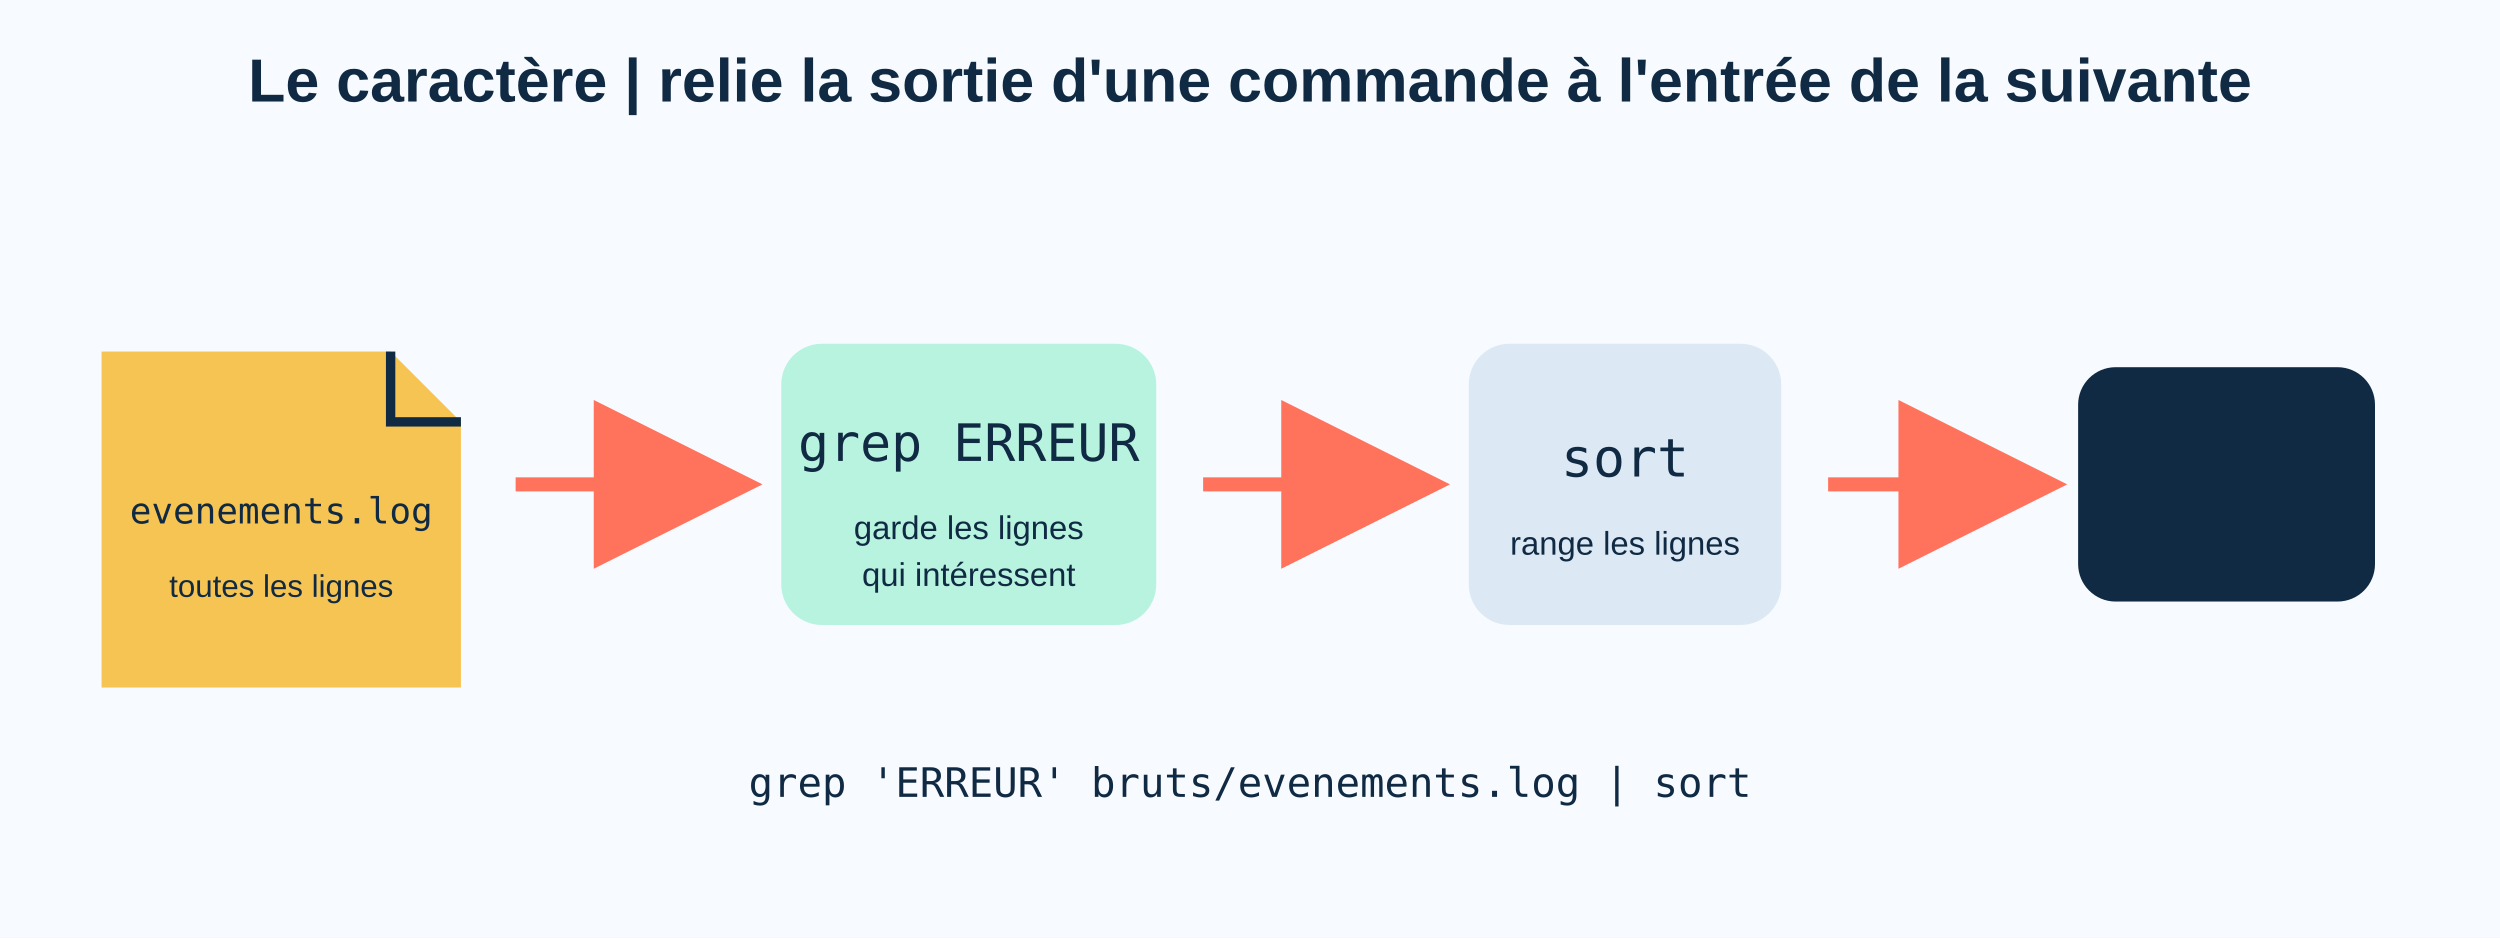
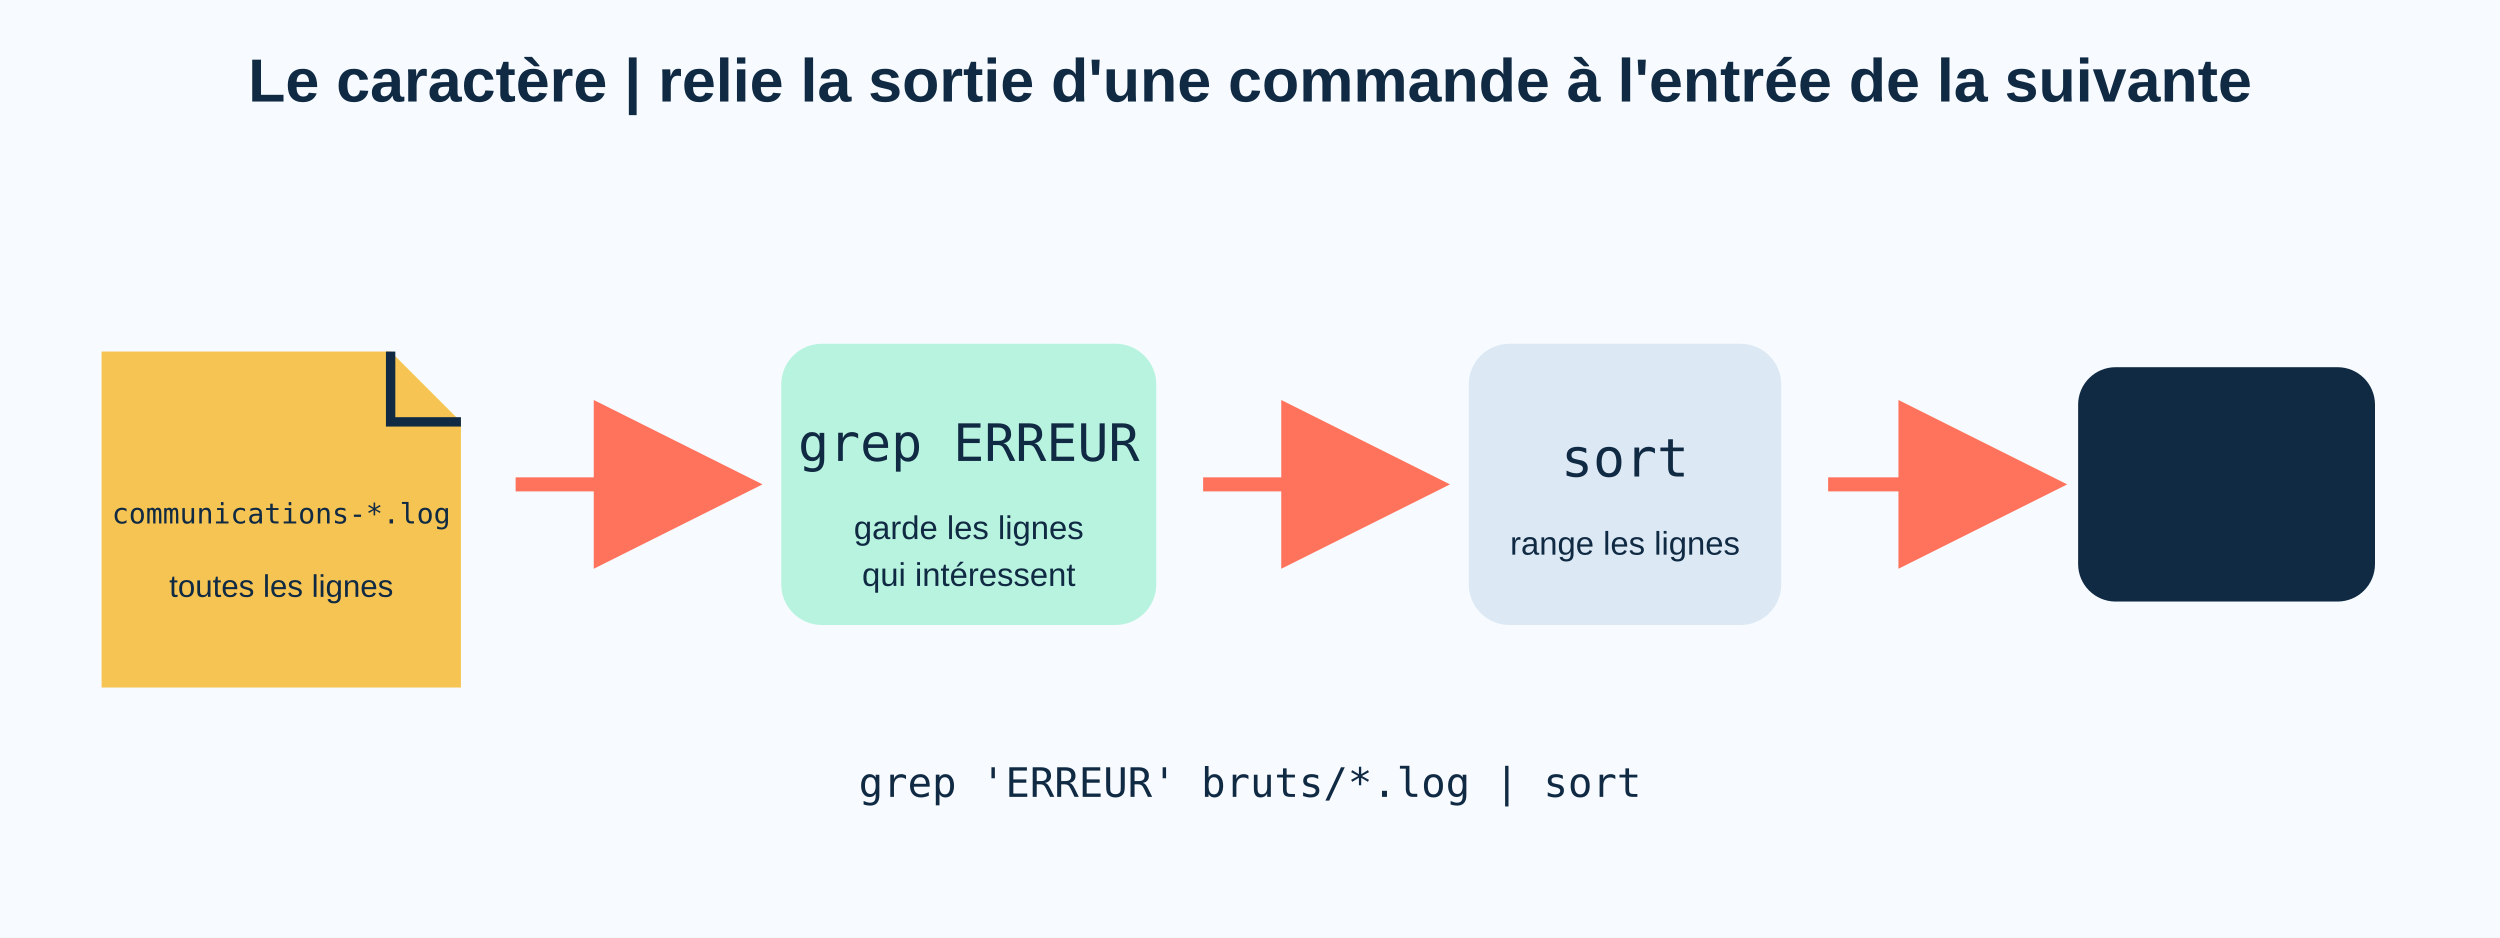
<svg xmlns="http://www.w3.org/2000/svg" width="1600" height="600" viewBox="0 0 1600 600" role="img" aria-labelledby="title desc">
  <defs>
    <style>.t{font-family:Arial,sans-serif;fill:#102a43}.m{font-family:monospace;fill:#102a43}.a{stroke:#ff725c;stroke-width:9;fill:none;marker-end:url(#h)}</style>
    <marker id="h" markerWidth="12" markerHeight="12" refX="10" refY="6" orient="auto">
      <path d="M0,0 L12,6 L0,12 Z" fill="#ff725c" />
    </marker>
  </defs>
  <rect width="1600" height="600" fill="#f7fbff" />
  <text class="t" x="800" y="65" text-anchor="middle" font-size="39" font-weight="700">Le caractère | relie la sortie d'une commande à l'entrée de la suivante</text>
  <path d="M65 225 h185 l45 45 v170 H65z" fill="#f6c453" />
  <path d="M250 225 v45 h45" fill="none" stroke="#102a43" stroke-width="6" />
-   <text class="m" x="180" y="335" text-anchor="middle" font-size="23">evenements.log</text>
+   <text class="m" x="180" y="335" text-anchor="middle" font-size="18">communications-*.log</text>
  <text class="t" x="180" y="382" text-anchor="middle" font-size="20">toutes les lignes</text>
  <path class="a" d="M330 310 H470" />
  <rect x="500" y="220" width="240" height="180" rx="26" fill="#b8f3df" />
  <text class="m" x="620" y="295" text-anchor="middle" font-size="33">grep ERREUR</text>
  <text class="t" x="620" y="345" text-anchor="middle" font-size="21">garde les lignes</text>
  <text class="t" x="620" y="375" text-anchor="middle" font-size="21">qui intéressent</text>
  <path class="a" d="M770 310 H910" />
  <rect x="940" y="220" width="200" height="180" rx="26" fill="#dce9f5" />
  <text class="m" x="1040" y="305" text-anchor="middle" font-size="34">sort</text>
  <text class="t" x="1040" y="355" text-anchor="middle" font-size="21">range les lignes</text>
  <path class="a" d="M1170 310 H1305" />
  <rect x="1330" y="235" width="190" height="150" rx="24" fill="#102a43" />
  <text class="t" x="1425" y="300" text-anchor="middle" font-size="25" fill="#ffffff">terminal</text>
  <text class="t" x="1425" y="340" text-anchor="middle" font-size="18" fill="#b8f3df">résultat final</text>
-   <text class="m" x="800" y="510" text-anchor="middle" font-size="26">grep 'ERREUR' bruts/evenements.log | sort</text>
+   <text class="m" x="800" y="510" text-anchor="middle" font-size="26">grep 'ERREUR' bruts/*.log | sort</text>
</svg>
